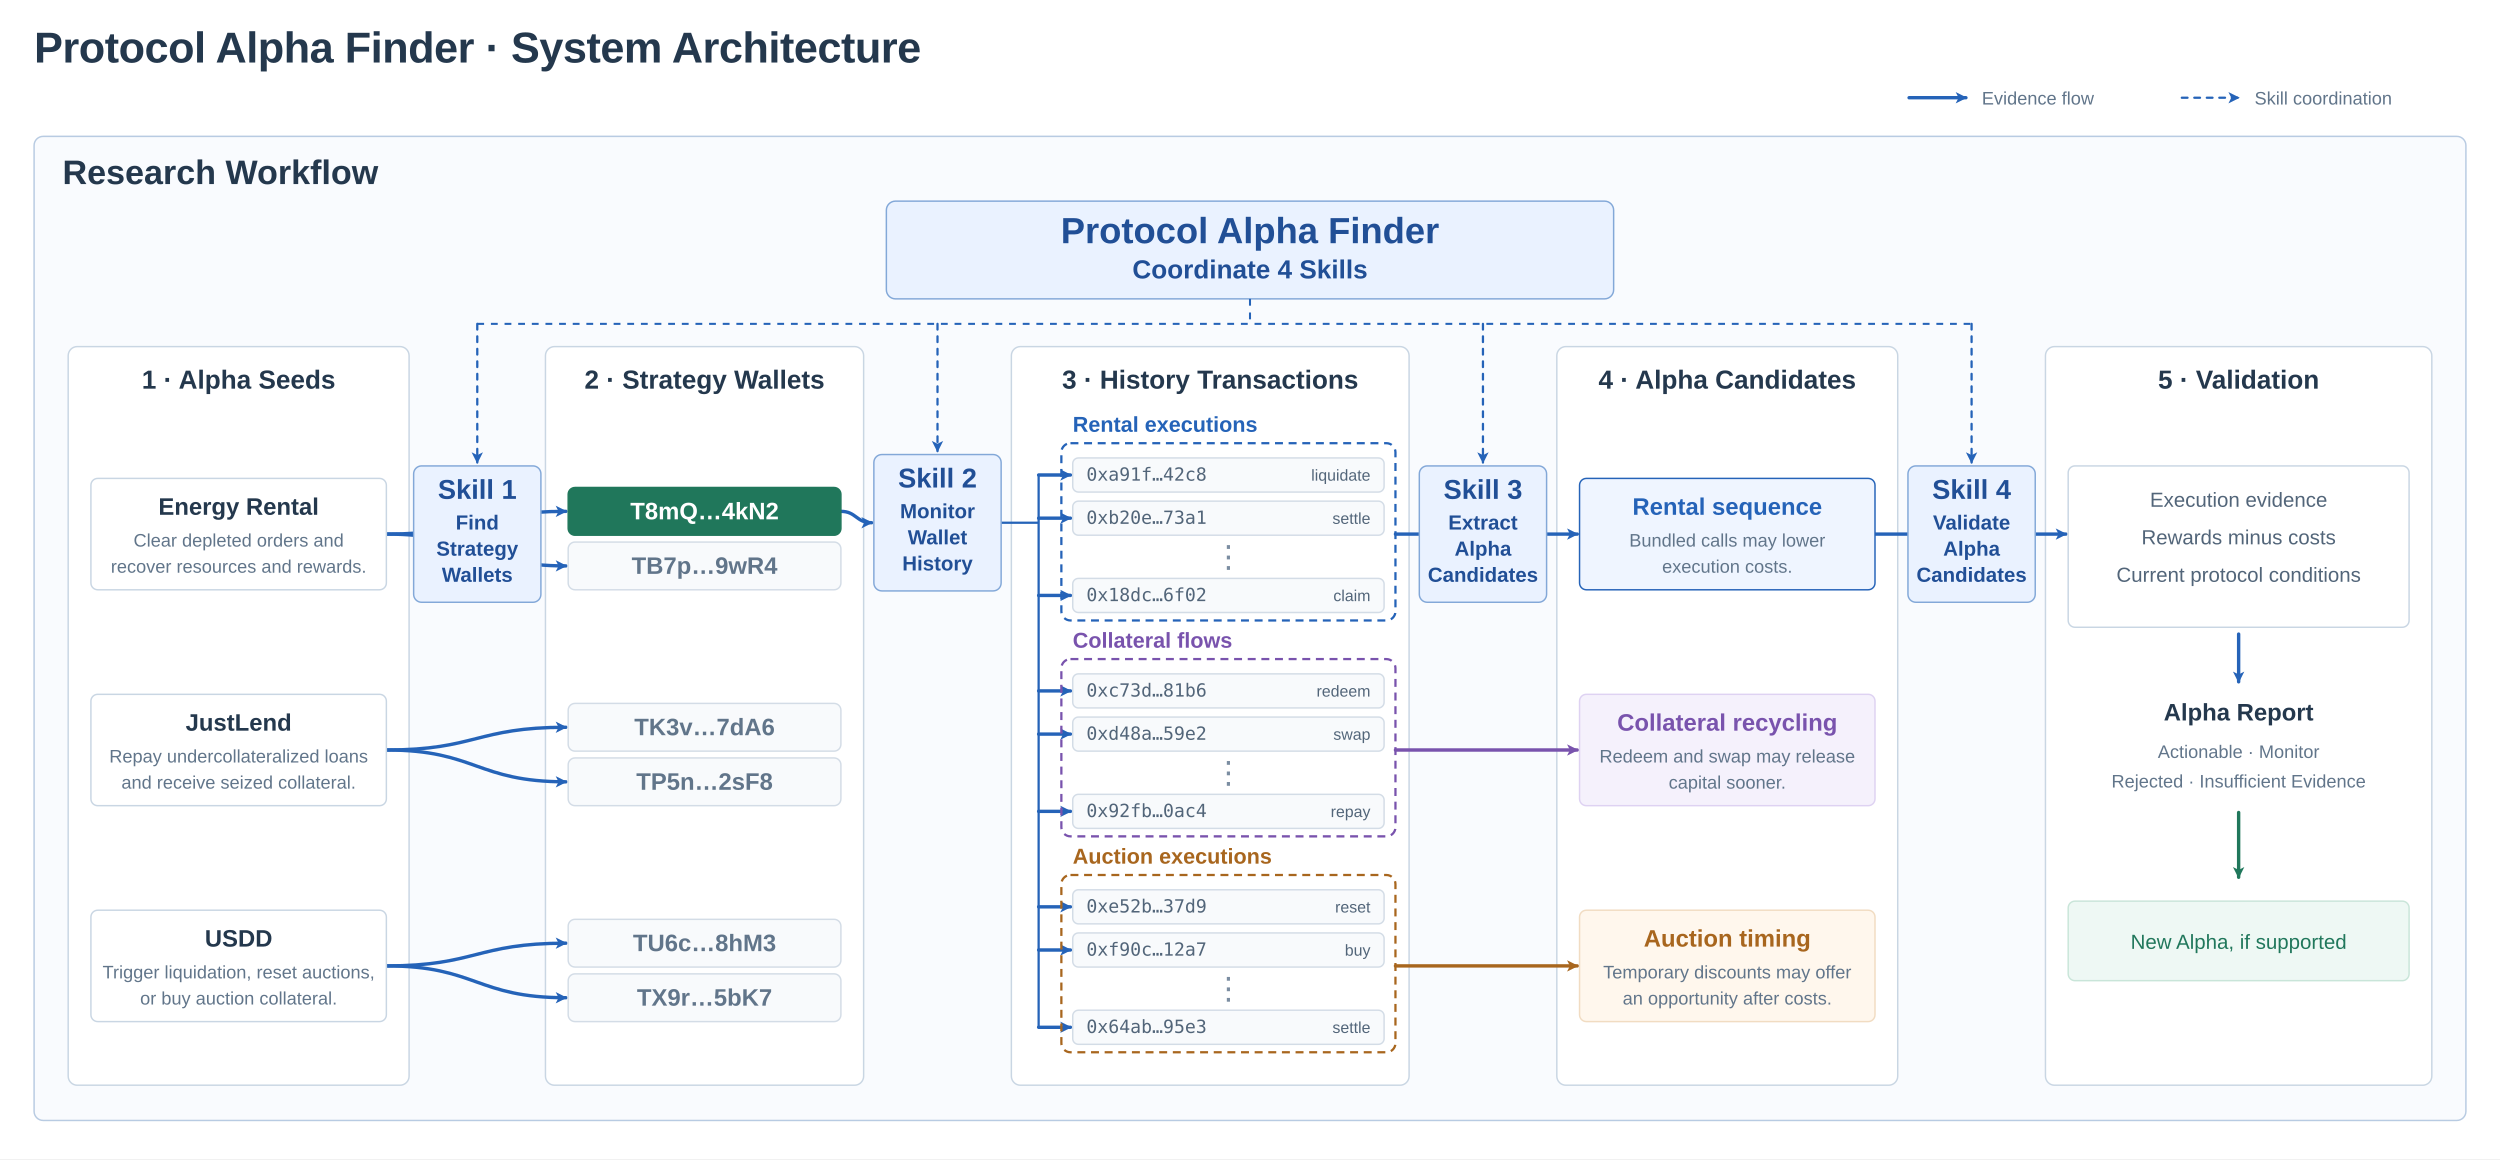
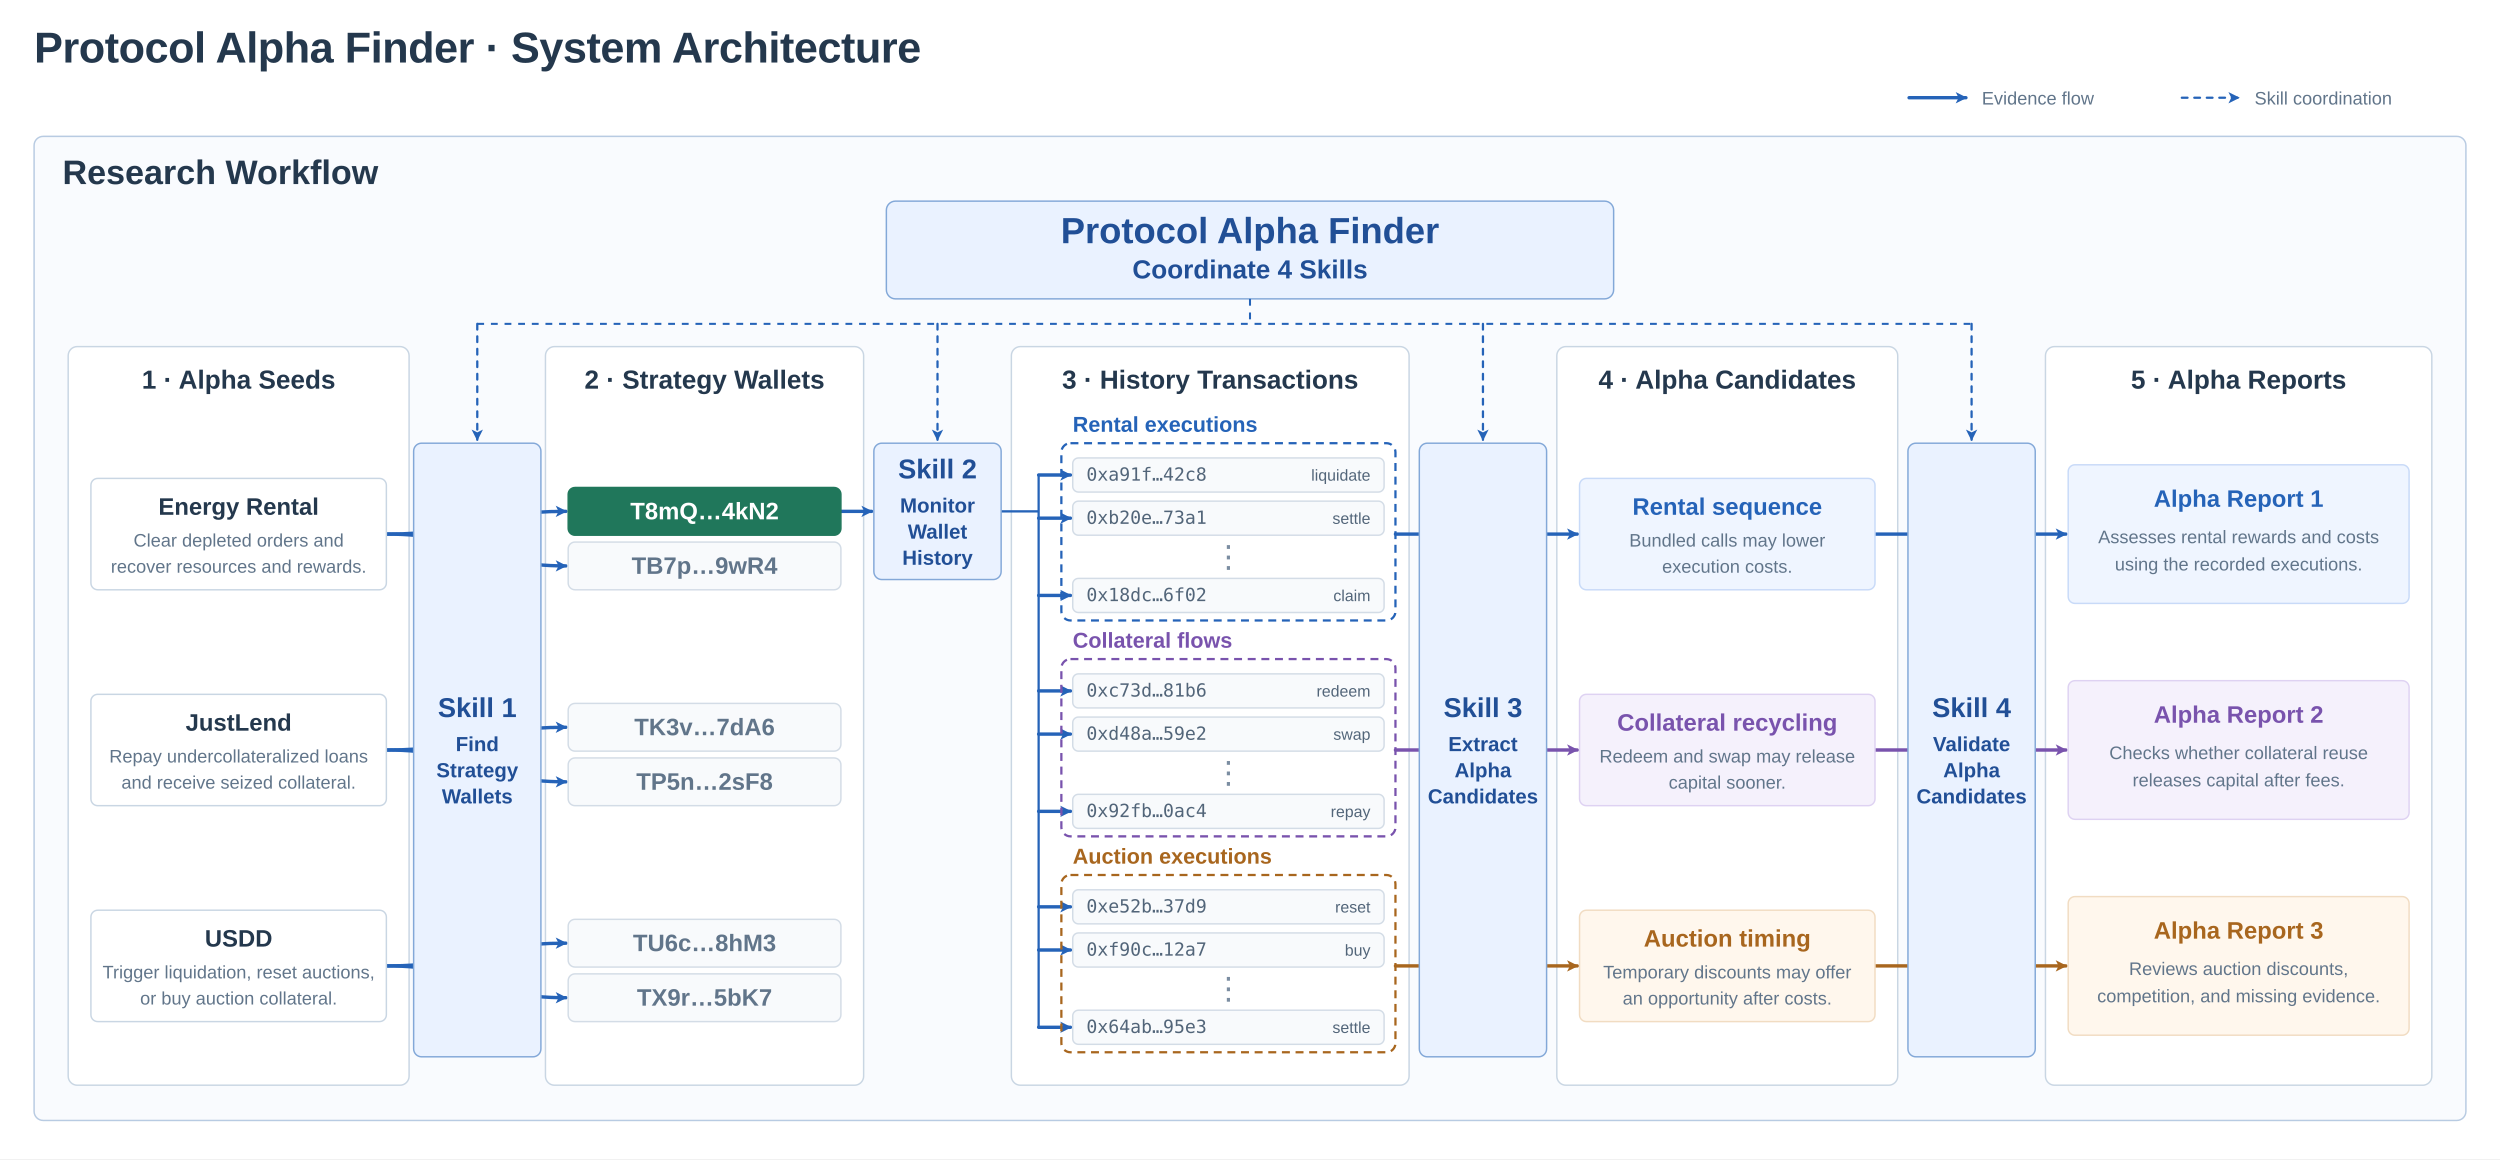
<svg xmlns="http://www.w3.org/2000/svg" width="2200" height="1020" viewBox="0 0 2200 1020" role="img" aria-labelledby="title desc" xml:lang="en">
  <defs>
    <marker id="a0" viewBox="0 0 10 10" refX="9" refY="5" markerWidth="10" markerHeight="10" markerUnits="userSpaceOnUse" orient="auto">
      <path d="M 0 0 L 10 5 L 0 10 L 2.5 5 Z" fill="#2563b8" />
    </marker>
    <marker id="a1" viewBox="0 0 10 10" refX="9" refY="5" markerWidth="10" markerHeight="10" markerUnits="userSpaceOnUse" orient="auto">
      <path d="M 0 0 L 10 5 L 0 10 L 2.5 5 Z" fill="#7953ad" />
    </marker>
    <marker id="a2" viewBox="0 0 10 10" refX="9" refY="5" markerWidth="10" markerHeight="10" markerUnits="userSpaceOnUse" orient="auto">
      <path d="M 0 0 L 10 5 L 0 10 L 2.5 5 Z" fill="#a8661e" />
    </marker>
    <marker id="a3" viewBox="0 0 10 10" refX="9" refY="5" markerWidth="10" markerHeight="10" markerUnits="userSpaceOnUse" orient="auto">
      <path d="M 0 0 L 10 5 L 0 10 L 2.5 5 Z" fill="#20775b" />
    </marker>
  </defs>
  <style>
text { font-family: Arial, 'PingFang SC', 'Microsoft YaHei', sans-serif; fill:#24384d; }
.title { font-size:38px; font-weight:700; letter-spacing:-.4px; }
.heading { font-size:23px; font-weight:650; }
.node { font-size:21px; font-weight:600; }
.body { font-size:18px; fill:#526579; }
.small { font-size:16px; fill:#61758a; }
.code { font-family:'SFMono-Regular',Consolas,monospace; font-size:16px; }
.label { font-size:14px; font-weight:650; letter-spacing:1px; fill:#61758a; }
</style>
  <rect x="0" y="0" width="2200" height="1020" rx="0" fill="#ffffff" stroke="none" stroke-width="1.3" />
  <style>
.workflow-title { font-size:30px; font-weight:700; }
.skill-title { font-size:24px; font-weight:700; }
.skill-phrase { font-size:18px; font-weight:700; }
.coordinator-title { font-size:32px; font-weight:700; }
.coordinator-description { font-size:23px; font-weight:700; }
.transaction-id { font-family:'SFMono-Regular',Consolas,monospace; font-size:16px; fill:#526579; }
.transaction-action { font-size:14px; fill:#526579; }
.transaction-ellipsis { font-size:27px; fill:#7b8da1; }
.group-label { font-size:19px; font-weight:700; }
</style>
  <text x="30" y="55" class="title" text-anchor="start">Protocol Alpha Finder · System Architecture</text>
  <path data-kind="legend-evidence" d="M 1680 86 C 1705.0 86 1705.0 86 1730 86" stroke="#2563b8" stroke-width="3" fill="none" stroke-linecap="round" marker-end="url(#a0)" />
  <text x="1744" y="92" class="small" text-anchor="start">Evidence flow</text>
  <path data-kind="legend-control" d="M 1920 86 C 1945.0 86 1945.0 86 1970 86" stroke="#2563b8" stroke-width="2" fill="none" stroke-linecap="round" marker-end="url(#a0)" stroke-dasharray="5 6" />
  <text x="1984" y="92" class="small" text-anchor="start">Skill coordination</text>
  <rect x="30" y="120" width="2140" height="866" rx="8" fill="#f9fbfe" stroke="#b8cbe2" stroke-width="1.3" />
  <text x="55" y="162" class="workflow-title" text-anchor="start">Research Workflow</text>
  <rect x="780" y="177" width="640" height="86" rx="8" fill="#eaf2ff" stroke="#83a8d8" stroke-width="1.3" />
  <text x="1100" y="214" class="coordinator-title" text-anchor="middle" style="fill:#214f96">Protocol Alpha Finder</text>
  <text x="1100" y="245" class="coordinator-description" text-anchor="middle" style="fill:#214f96">Coordinate 4 Skills</text>
  <path data-kind="coordination-bus" d="M 1100 263 V 285 M 420 285 H 1735" stroke="#2563b8" stroke-width="1.8" stroke-dasharray="6 6" fill="none" />
-   <path data-kind="skill-coordination" d="M 420 285 C 420 346.0 420 346.0 420 407" stroke="#2563b8" stroke-width="2" fill="none" stroke-linecap="round" marker-end="url(#a0)" stroke-dasharray="5 6" />
-   <path data-kind="skill-coordination" d="M 825 285 C 825 341.0 825 341.0 825 397" stroke="#2563b8" stroke-width="2" fill="none" stroke-linecap="round" marker-end="url(#a0)" stroke-dasharray="5 6" />
-   <path data-kind="skill-coordination" d="M 1305 285 C 1305 346.0 1305 346.0 1305 407" stroke="#2563b8" stroke-width="2" fill="none" stroke-linecap="round" marker-end="url(#a0)" stroke-dasharray="5 6" />
-   <path data-kind="skill-coordination" d="M 1735 285 C 1735 346.0 1735 346.0 1735 407" stroke="#2563b8" stroke-width="2" fill="none" stroke-linecap="round" marker-end="url(#a0)" stroke-dasharray="5 6" />
+   <path data-kind="skill-coordination" d="M 420 285 C 420 336.0 420 336.0 420 387.0" stroke="#2563b8" stroke-width="2" fill="none" stroke-linecap="round" marker-end="url(#a0)" stroke-dasharray="5 6" />
+   <path data-kind="skill-coordination" d="M 825 285 C 825 336.0 825 336.0 825 387.0" stroke="#2563b8" stroke-width="2" fill="none" stroke-linecap="round" marker-end="url(#a0)" stroke-dasharray="5 6" />
+   <path data-kind="skill-coordination" d="M 1305 285 C 1305 336.0 1305 336.0 1305 387.0" stroke="#2563b8" stroke-width="2" fill="none" stroke-linecap="round" marker-end="url(#a0)" stroke-dasharray="5 6" />
+   <path data-kind="skill-coordination" d="M 1735 285 C 1735 336.0 1735 336.0 1735 387.0" stroke="#2563b8" stroke-width="2" fill="none" stroke-linecap="round" marker-end="url(#a0)" stroke-dasharray="5 6" />
  <rect x="60" y="305" width="300" height="650" rx="8" fill="#ffffff" stroke="#c9d6e3" stroke-width="1.3" />
  <text x="210.0" y="342" class="heading" text-anchor="middle">1 · Alpha Seeds</text>
  <rect x="480" y="305" width="280" height="650" rx="8" fill="#ffffff" stroke="#c9d6e3" stroke-width="1.3" />
  <text x="620.0" y="342" class="heading" text-anchor="middle">2 · Strategy Wallets</text>
  <rect x="890" y="305" width="350" height="650" rx="8" fill="#ffffff" stroke="#c9d6e3" stroke-width="1.3" />
  <text x="1065.0" y="342" class="heading" text-anchor="middle">3 · History Transactions</text>
  <rect x="1370" y="305" width="300" height="650" rx="8" fill="#ffffff" stroke="#c9d6e3" stroke-width="1.3" />
  <text x="1520.0" y="342" class="heading" text-anchor="middle">4 · Alpha Candidates</text>
  <rect x="1800" y="305" width="340" height="650" rx="8" fill="#ffffff" stroke="#c9d6e3" stroke-width="1.3" />
-   <text x="1970.0" y="342" class="heading" text-anchor="middle">5 · Validation</text>
+   <text x="1970.0" y="342" class="heading" text-anchor="middle">5 · Alpha Reports</text>
  <path data-kind="seed-wallet" d="M 340 470 C 419.0 470 419.0 450 498 450" stroke="#2563b8" stroke-width="3" fill="none" stroke-linecap="round" marker-end="url(#a0)" />
  <path data-kind="seed-wallet" d="M 340 470 C 419.0 470 419.0 498 498 498" stroke="#2563b8" stroke-width="3" fill="none" stroke-linecap="round" marker-end="url(#a0)" />
  <path data-kind="seed-wallet" d="M 340 660 C 419.0 660 419.0 640 498 640" stroke="#2563b8" stroke-width="3" fill="none" stroke-linecap="round" marker-end="url(#a0)" />
  <path data-kind="seed-wallet" d="M 340 660 C 419.0 660 419.0 688 498 688" stroke="#2563b8" stroke-width="3" fill="none" stroke-linecap="round" marker-end="url(#a0)" />
  <path data-kind="seed-wallet" d="M 340 850 C 419.0 850 419.0 830 498 830" stroke="#2563b8" stroke-width="3" fill="none" stroke-linecap="round" marker-end="url(#a0)" />
  <path data-kind="seed-wallet" d="M 340 850 C 419.0 850 419.0 878 498 878" stroke="#2563b8" stroke-width="3" fill="none" stroke-linecap="round" marker-end="url(#a0)" />
-   <path data-kind="wallet-history" d="M 740 450 C 753.5 450 753.5 460 767 460" stroke="#2563b8" stroke-width="3" fill="none" stroke-linecap="round" marker-end="url(#a0)" />
-   <path data-kind="monitor-feed" d="M 881 460 H 914 M 914 418 V 904" stroke="#2563b8" stroke-width="2" fill="none" stroke-linecap="round" />
+   <path data-kind="wallet-history" d="M 740 450 H 767" stroke="#2563b8" stroke-width="3" fill="none" stroke-linecap="round" marker-end="url(#a0)" />
+   <path data-kind="monitor-feed" d="M 881 450 H 914 M 914 418 V 904" stroke="#2563b8" stroke-width="2" fill="none" stroke-linecap="round" />
  <path data-kind="monitored-transaction" d="M 914 418 C 928.0 418 928.0 418 942 418" stroke="#2563b8" stroke-width="3" fill="none" stroke-linecap="round" marker-end="url(#a0)" />
  <path data-kind="monitored-transaction" d="M 914 456 C 928.0 456 928.0 456 942 456" stroke="#2563b8" stroke-width="3" fill="none" stroke-linecap="round" marker-end="url(#a0)" />
  <path data-kind="monitored-transaction" d="M 914 524 C 928.0 524 928.0 524 942 524" stroke="#2563b8" stroke-width="3" fill="none" stroke-linecap="round" marker-end="url(#a0)" />
  <path data-kind="monitored-transaction" d="M 914 608 C 928.0 608 928.0 608 942 608" stroke="#2563b8" stroke-width="3" fill="none" stroke-linecap="round" marker-end="url(#a0)" />
  <path data-kind="monitored-transaction" d="M 914 646 C 928.0 646 928.0 646 942 646" stroke="#2563b8" stroke-width="3" fill="none" stroke-linecap="round" marker-end="url(#a0)" />
  <path data-kind="monitored-transaction" d="M 914 714 C 928.0 714 928.0 714 942 714" stroke="#2563b8" stroke-width="3" fill="none" stroke-linecap="round" marker-end="url(#a0)" />
  <path data-kind="monitored-transaction" d="M 914 798 C 928.0 798 928.0 798 942 798" stroke="#2563b8" stroke-width="3" fill="none" stroke-linecap="round" marker-end="url(#a0)" />
  <path data-kind="monitored-transaction" d="M 914 836 C 928.0 836 928.0 836 942 836" stroke="#2563b8" stroke-width="3" fill="none" stroke-linecap="round" marker-end="url(#a0)" />
  <path data-kind="monitored-transaction" d="M 914 904 C 928.0 904 928.0 904 942 904" stroke="#2563b8" stroke-width="3" fill="none" stroke-linecap="round" marker-end="url(#a0)" />
  <path data-kind="history-candidate" d="M 1228 470 C 1308.0 470 1308.0 470 1388 470" stroke="#2563b8" stroke-width="3" fill="none" stroke-linecap="round" marker-end="url(#a0)" />
  <path data-kind="history-candidate" d="M 1228 660 C 1308.0 660 1308.0 660 1388 660" stroke="#7953ad" stroke-width="3" fill="none" stroke-linecap="round" marker-end="url(#a1)" />
  <path data-kind="history-candidate" d="M 1228 850 C 1308.0 850 1308.0 850 1388 850" stroke="#a8661e" stroke-width="3" fill="none" stroke-linecap="round" marker-end="url(#a2)" />
-   <path data-kind="candidate-validation" d="M 1650 470 C 1734.0 470 1734.0 470 1818 470" stroke="#2563b8" stroke-width="3" fill="none" stroke-linecap="round" marker-end="url(#a0)" />
+   <path data-kind="candidate-report" d="M 1650 470 C 1734.0 470 1734.0 470 1818 470" stroke="#2563b8" stroke-width="3" fill="none" stroke-linecap="round" marker-end="url(#a0)" />
+   <path data-kind="candidate-report" d="M 1650 660 C 1734.0 660 1734.0 660 1818 660" stroke="#7953ad" stroke-width="3" fill="none" stroke-linecap="round" marker-end="url(#a1)" />
+   <path data-kind="candidate-report" d="M 1650 850 C 1734.0 850 1734.0 850 1818 850" stroke="#a8661e" stroke-width="3" fill="none" stroke-linecap="round" marker-end="url(#a2)" />
  <rect x="80" y="421" width="260" height="98" rx="6" fill="#ffffff" stroke="#c9d6e3" stroke-width="1.3" />
  <text x="210" y="453" class="node" text-anchor="middle">Energy Rental</text>
  <text x="210" y="481" class="small" text-anchor="middle">Clear depleted orders and</text>
  <text x="210" y="504" class="small" text-anchor="middle">recover resources and rewards.</text>
  <rect data-kind="transaction-group" x="934" y="390" width="294" height="156" rx="8" fill="none" stroke="#2563b8" stroke-width="2" stroke-dasharray="7 5" />
  <text x="944" y="380" class="group-label" text-anchor="start" style="fill:#2563b8">Rental executions</text>
  <g data-kind="transaction-row">
    <rect x="944" y="403" width="274" height="30" rx="5" fill="#f8fafc" stroke="#d3dce6" stroke-width="1.3" />
    <text x="956" y="423" class="transaction-id" text-anchor="start">0xa91f…42c8</text>
    <text x="1206" y="423" class="transaction-action" text-anchor="end">liquidate</text>
  </g>
  <g data-kind="transaction-row">
    <rect x="944" y="441" width="274" height="30" rx="5" fill="#f8fafc" stroke="#d3dce6" stroke-width="1.3" />
    <text x="956" y="461" class="transaction-id" text-anchor="start">0xb20e…73a1</text>
    <text x="1206" y="461" class="transaction-action" text-anchor="end">settle</text>
  </g>
  <g data-kind="transaction-row">
    <rect x="944" y="509" width="274" height="30" rx="5" fill="#f8fafc" stroke="#d3dce6" stroke-width="1.3" />
    <text x="956" y="529" class="transaction-id" text-anchor="start">0x18dc…6f02</text>
    <text x="1206" y="529" class="transaction-action" text-anchor="end">claim</text>
  </g>
  <text x="1081" y="499" class="transaction-ellipsis" text-anchor="middle">⋮</text>
-   <rect x="1390" y="421" width="260" height="98" rx="6" fill="#eff5ff" stroke="#2563b8" stroke-width="1.3" />
+   <rect x="1390" y="421" width="260" height="98" rx="6" fill="#eff5ff" stroke="#c8daf8" stroke-width="1.3" />
  <text x="1520" y="453" class="node" text-anchor="middle" style="fill:#2563b8">Rental sequence</text>
  <text x="1520" y="481" class="small" text-anchor="middle">Bundled calls may lower</text>
  <text x="1520" y="504" class="small" text-anchor="middle">execution costs.</text>
+   <g data-kind="alpha-report">
+     <rect x="1820" y="409" width="300" height="122" rx="6" fill="#eff5ff" stroke="#c8daf8" stroke-width="1.3" />
+     <text x="1970" y="446" class="node" text-anchor="middle" style="fill:#2563b8">Alpha Report 1</text>
+     <text x="1970" y="478" class="small" text-anchor="middle">Assesses rental rewards and costs</text>
+     <text x="1970" y="502" class="small" text-anchor="middle">using the recorded executions.</text>
+   </g>
  <rect x="80" y="611" width="260" height="98" rx="6" fill="#ffffff" stroke="#c9d6e3" stroke-width="1.3" />
  <text x="210" y="643" class="node" text-anchor="middle">JustLend</text>
  <text x="210" y="671" class="small" text-anchor="middle">Repay undercollateralized loans</text>
  <text x="210" y="694" class="small" text-anchor="middle">and receive seized collateral.</text>
  <rect data-kind="transaction-group" x="934" y="580" width="294" height="156" rx="8" fill="none" stroke="#7953ad" stroke-width="2" stroke-dasharray="7 5" />
  <text x="944" y="570" class="group-label" text-anchor="start" style="fill:#7953ad">Collateral flows</text>
  <g data-kind="transaction-row">
    <rect x="944" y="593" width="274" height="30" rx="5" fill="#f8fafc" stroke="#d3dce6" stroke-width="1.3" />
    <text x="956" y="613" class="transaction-id" text-anchor="start">0xc73d…81b6</text>
    <text x="1206" y="613" class="transaction-action" text-anchor="end">redeem</text>
  </g>
  <g data-kind="transaction-row">
    <rect x="944" y="631" width="274" height="30" rx="5" fill="#f8fafc" stroke="#d3dce6" stroke-width="1.3" />
    <text x="956" y="651" class="transaction-id" text-anchor="start">0xd48a…59e2</text>
    <text x="1206" y="651" class="transaction-action" text-anchor="end">swap</text>
  </g>
  <g data-kind="transaction-row">
    <rect x="944" y="699" width="274" height="30" rx="5" fill="#f8fafc" stroke="#d3dce6" stroke-width="1.3" />
    <text x="956" y="719" class="transaction-id" text-anchor="start">0x92fb…0ac4</text>
    <text x="1206" y="719" class="transaction-action" text-anchor="end">repay</text>
  </g>
  <text x="1081" y="689" class="transaction-ellipsis" text-anchor="middle">⋮</text>
  <rect x="1390" y="611" width="260" height="98" rx="6" fill="#f5f1fc" stroke="#ded2f2" stroke-width="1.3" />
  <text x="1520" y="643" class="node" text-anchor="middle" style="fill:#7953ad">Collateral recycling</text>
  <text x="1520" y="671" class="small" text-anchor="middle">Redeem and swap may release</text>
  <text x="1520" y="694" class="small" text-anchor="middle">capital sooner.</text>
+   <g data-kind="alpha-report">
+     <rect x="1820" y="599" width="300" height="122" rx="6" fill="#f5f1fc" stroke="#ded2f2" stroke-width="1.3" />
+     <text x="1970" y="636" class="node" text-anchor="middle" style="fill:#7953ad">Alpha Report 2</text>
+     <text x="1970" y="668" class="small" text-anchor="middle">Checks whether collateral reuse</text>
+     <text x="1970" y="692" class="small" text-anchor="middle">releases capital after fees.</text>
+   </g>
  <rect x="80" y="801" width="260" height="98" rx="6" fill="#ffffff" stroke="#c9d6e3" stroke-width="1.3" />
  <text x="210" y="833" class="node" text-anchor="middle">USDD</text>
  <text x="210" y="861" class="small" text-anchor="middle">Trigger liquidation, reset auctions,</text>
  <text x="210" y="884" class="small" text-anchor="middle">or buy auction collateral.</text>
  <rect data-kind="transaction-group" x="934" y="770" width="294" height="156" rx="8" fill="none" stroke="#a8661e" stroke-width="2" stroke-dasharray="7 5" />
  <text x="944" y="760" class="group-label" text-anchor="start" style="fill:#a8661e">Auction executions</text>
  <g data-kind="transaction-row">
    <rect x="944" y="783" width="274" height="30" rx="5" fill="#f8fafc" stroke="#d3dce6" stroke-width="1.3" />
    <text x="956" y="803" class="transaction-id" text-anchor="start">0xe52b…37d9</text>
    <text x="1206" y="803" class="transaction-action" text-anchor="end">reset</text>
  </g>
  <g data-kind="transaction-row">
    <rect x="944" y="821" width="274" height="30" rx="5" fill="#f8fafc" stroke="#d3dce6" stroke-width="1.3" />
    <text x="956" y="841" class="transaction-id" text-anchor="start">0xf90c…12a7</text>
    <text x="1206" y="841" class="transaction-action" text-anchor="end">buy</text>
  </g>
  <g data-kind="transaction-row">
    <rect x="944" y="889" width="274" height="30" rx="5" fill="#f8fafc" stroke="#d3dce6" stroke-width="1.3" />
    <text x="956" y="909" class="transaction-id" text-anchor="start">0x64ab…95e3</text>
    <text x="1206" y="909" class="transaction-action" text-anchor="end">settle</text>
  </g>
  <text x="1081" y="879" class="transaction-ellipsis" text-anchor="middle">⋮</text>
  <rect x="1390" y="801" width="260" height="98" rx="6" fill="#fff7ed" stroke="#f1dcc2" stroke-width="1.3" />
  <text x="1520" y="833" class="node" text-anchor="middle" style="fill:#a8661e">Auction timing</text>
  <text x="1520" y="861" class="small" text-anchor="middle">Temporary discounts may offer</text>
  <text x="1520" y="884" class="small" text-anchor="middle">an opportunity after costs.</text>
+   <g data-kind="alpha-report">
+     <rect x="1820" y="789" width="300" height="122" rx="6" fill="#fff7ed" stroke="#f1dcc2" stroke-width="1.3" />
+     <text x="1970" y="826" class="node" text-anchor="middle" style="fill:#a8661e">Alpha Report 3</text>
+     <text x="1970" y="858" class="small" text-anchor="middle">Reviews auction discounts,</text>
+     <text x="1970" y="882" class="small" text-anchor="middle">competition, and missing evidence.</text>
+   </g>
  <rect x="500" y="429" width="240" height="42" rx="6" fill="#20775b" stroke="#20775b" stroke-width="1.3" />
  <text x="620" y="457" class="node" text-anchor="middle" style="fill:#ffffff">T8mQ…4kN2</text>
  <rect x="500" y="477" width="240" height="42" rx="6" fill="#f8fafc" stroke="#d3dce6" stroke-width="1.3" />
  <text x="620" y="505" class="node" text-anchor="middle" style="fill:#61758a">TB7p…9wR4</text>
  <rect x="500" y="619" width="240" height="42" rx="6" fill="#f8fafc" stroke="#d3dce6" stroke-width="1.3" />
  <text x="620" y="647" class="node" text-anchor="middle" style="fill:#61758a">TK3v…7dA6</text>
  <rect x="500" y="667" width="240" height="42" rx="6" fill="#f8fafc" stroke="#d3dce6" stroke-width="1.3" />
  <text x="620" y="695" class="node" text-anchor="middle" style="fill:#61758a">TP5n…2sF8</text>
  <rect x="500" y="809" width="240" height="42" rx="6" fill="#f8fafc" stroke="#d3dce6" stroke-width="1.3" />
  <text x="620" y="837" class="node" text-anchor="middle" style="fill:#61758a">TU6c…8hM3</text>
  <rect x="500" y="857" width="240" height="42" rx="6" fill="#f8fafc" stroke="#d3dce6" stroke-width="1.3" />
  <text x="620" y="885" class="node" text-anchor="middle" style="fill:#61758a">TX9r…5bK7</text>
  <g data-kind="skill-badge">
-     <rect x="364" y="410" width="112" height="120" rx="7" fill="#eaf2ff" stroke="#83a8d8" stroke-width="1.3" />
-     <text x="420" y="439" class="skill-title" text-anchor="middle" style="fill:#214f96">Skill 1</text>
-     <text x="420" y="466" class="skill-phrase" text-anchor="middle" style="fill:#214f96">Find</text>
-     <text x="420" y="489" class="skill-phrase" text-anchor="middle" style="fill:#214f96">Strategy</text>
-     <text x="420" y="512" class="skill-phrase" text-anchor="middle" style="fill:#214f96">Wallets</text>
-   </g>
-   <g data-kind="skill-badge">
-     <rect x="769" y="400" width="112" height="120" rx="7" fill="#eaf2ff" stroke="#83a8d8" stroke-width="1.3" />
-     <text x="825" y="429" class="skill-title" text-anchor="middle" style="fill:#214f96">Skill 2</text>
-     <text x="825" y="456" class="skill-phrase" text-anchor="middle" style="fill:#214f96">Monitor</text>
-     <text x="825" y="479" class="skill-phrase" text-anchor="middle" style="fill:#214f96">Wallet</text>
-     <text x="825" y="502" class="skill-phrase" text-anchor="middle" style="fill:#214f96">History</text>
-   </g>
-   <g data-kind="skill-badge">
-     <rect x="1249" y="410" width="112" height="120" rx="7" fill="#eaf2ff" stroke="#83a8d8" stroke-width="1.3" />
-     <text x="1305" y="439" class="skill-title" text-anchor="middle" style="fill:#214f96">Skill 3</text>
-     <text x="1305" y="466" class="skill-phrase" text-anchor="middle" style="fill:#214f96">Extract</text>
-     <text x="1305" y="489" class="skill-phrase" text-anchor="middle" style="fill:#214f96">Alpha</text>
-     <text x="1305" y="512" class="skill-phrase" text-anchor="middle" style="fill:#214f96">Candidates</text>
-   </g>
-   <g data-kind="skill-badge">
-     <rect x="1679" y="410" width="112" height="120" rx="7" fill="#eaf2ff" stroke="#83a8d8" stroke-width="1.3" />
-     <text x="1735" y="439" class="skill-title" text-anchor="middle" style="fill:#214f96">Skill 4</text>
-     <text x="1735" y="466" class="skill-phrase" text-anchor="middle" style="fill:#214f96">Validate</text>
-     <text x="1735" y="489" class="skill-phrase" text-anchor="middle" style="fill:#214f96">Alpha</text>
-     <text x="1735" y="512" class="skill-phrase" text-anchor="middle" style="fill:#214f96">Candidates</text>
-   </g>
-   <rect x="1820" y="410" width="300" height="142" rx="6" fill="#ffffff" stroke="#c9d6e3" stroke-width="1.3" />
-   <text x="1970" y="446" class="body" text-anchor="middle">Execution evidence</text>
-   <text x="1970" y="479" class="body" text-anchor="middle">Rewards minus costs</text>
-   <text x="1970" y="512" class="body" text-anchor="middle">Current protocol conditions</text>
-   <path data-kind="validation-report" d="M 1970 558 C 1970 579.0 1970 579.0 1970 600" stroke="#2563b8" stroke-width="3" fill="none" stroke-linecap="round" marker-end="url(#a0)" />
-   <text x="1970" y="634" class="node" text-anchor="middle">Alpha Report</text>
-   <text x="1970" y="667" class="small" text-anchor="middle">Actionable · Monitor</text>
-   <text x="1970" y="693" class="small" text-anchor="middle">Rejected · Insufficient Evidence</text>
-   <path data-kind="report-new-alpha" d="M 1970 715 C 1970 743.5 1970 743.5 1970 772" stroke="#20775b" stroke-width="3" fill="none" stroke-linecap="round" marker-end="url(#a3)" />
-   <rect x="1820" y="793" width="300" height="70" rx="6" fill="#eef8f4" stroke="#c9e5d9" stroke-width="1.3" />
-   <text x="1970" y="835" class="body" text-anchor="middle" style="fill:#20775b">New Alpha, if supported</text>
+     <rect x="364" y="390.0" width="112" height="540" rx="7" fill="#eaf2ff" stroke="#83a8d8" stroke-width="1.3" />
+     <text x="420" y="631.0" class="skill-title" text-anchor="middle" style="fill:#214f96">Skill 1</text>
+     <text x="420" y="661.0" class="skill-phrase" text-anchor="middle" style="fill:#214f96">Find</text>
+     <text x="420" y="684.0" class="skill-phrase" text-anchor="middle" style="fill:#214f96">Strategy</text>
+     <text x="420" y="707.0" class="skill-phrase" text-anchor="middle" style="fill:#214f96">Wallets</text>
+   </g>
+   <g data-kind="skill-badge">
+     <rect x="769" y="390.0" width="112" height="120" rx="7" fill="#eaf2ff" stroke="#83a8d8" stroke-width="1.3" />
+     <text x="825" y="421.0" class="skill-title" text-anchor="middle" style="fill:#214f96">Skill 2</text>
+     <text x="825" y="451.0" class="skill-phrase" text-anchor="middle" style="fill:#214f96">Monitor</text>
+     <text x="825" y="474.0" class="skill-phrase" text-anchor="middle" style="fill:#214f96">Wallet</text>
+     <text x="825" y="497.0" class="skill-phrase" text-anchor="middle" style="fill:#214f96">History</text>
+   </g>
+   <g data-kind="skill-badge">
+     <rect x="1249" y="390.0" width="112" height="540" rx="7" fill="#eaf2ff" stroke="#83a8d8" stroke-width="1.3" />
+     <text x="1305" y="631.0" class="skill-title" text-anchor="middle" style="fill:#214f96">Skill 3</text>
+     <text x="1305" y="661.0" class="skill-phrase" text-anchor="middle" style="fill:#214f96">Extract</text>
+     <text x="1305" y="684.0" class="skill-phrase" text-anchor="middle" style="fill:#214f96">Alpha</text>
+     <text x="1305" y="707.0" class="skill-phrase" text-anchor="middle" style="fill:#214f96">Candidates</text>
+   </g>
+   <g data-kind="skill-badge">
+     <rect x="1679" y="390.0" width="112" height="540" rx="7" fill="#eaf2ff" stroke="#83a8d8" stroke-width="1.3" />
+     <text x="1735" y="631.0" class="skill-title" text-anchor="middle" style="fill:#214f96">Skill 4</text>
+     <text x="1735" y="661.0" class="skill-phrase" text-anchor="middle" style="fill:#214f96">Validate</text>
+     <text x="1735" y="684.0" class="skill-phrase" text-anchor="middle" style="fill:#214f96">Alpha</text>
+     <text x="1735" y="707.0" class="skill-phrase" text-anchor="middle" style="fill:#214f96">Candidates</text>
+   </g>
</svg>
